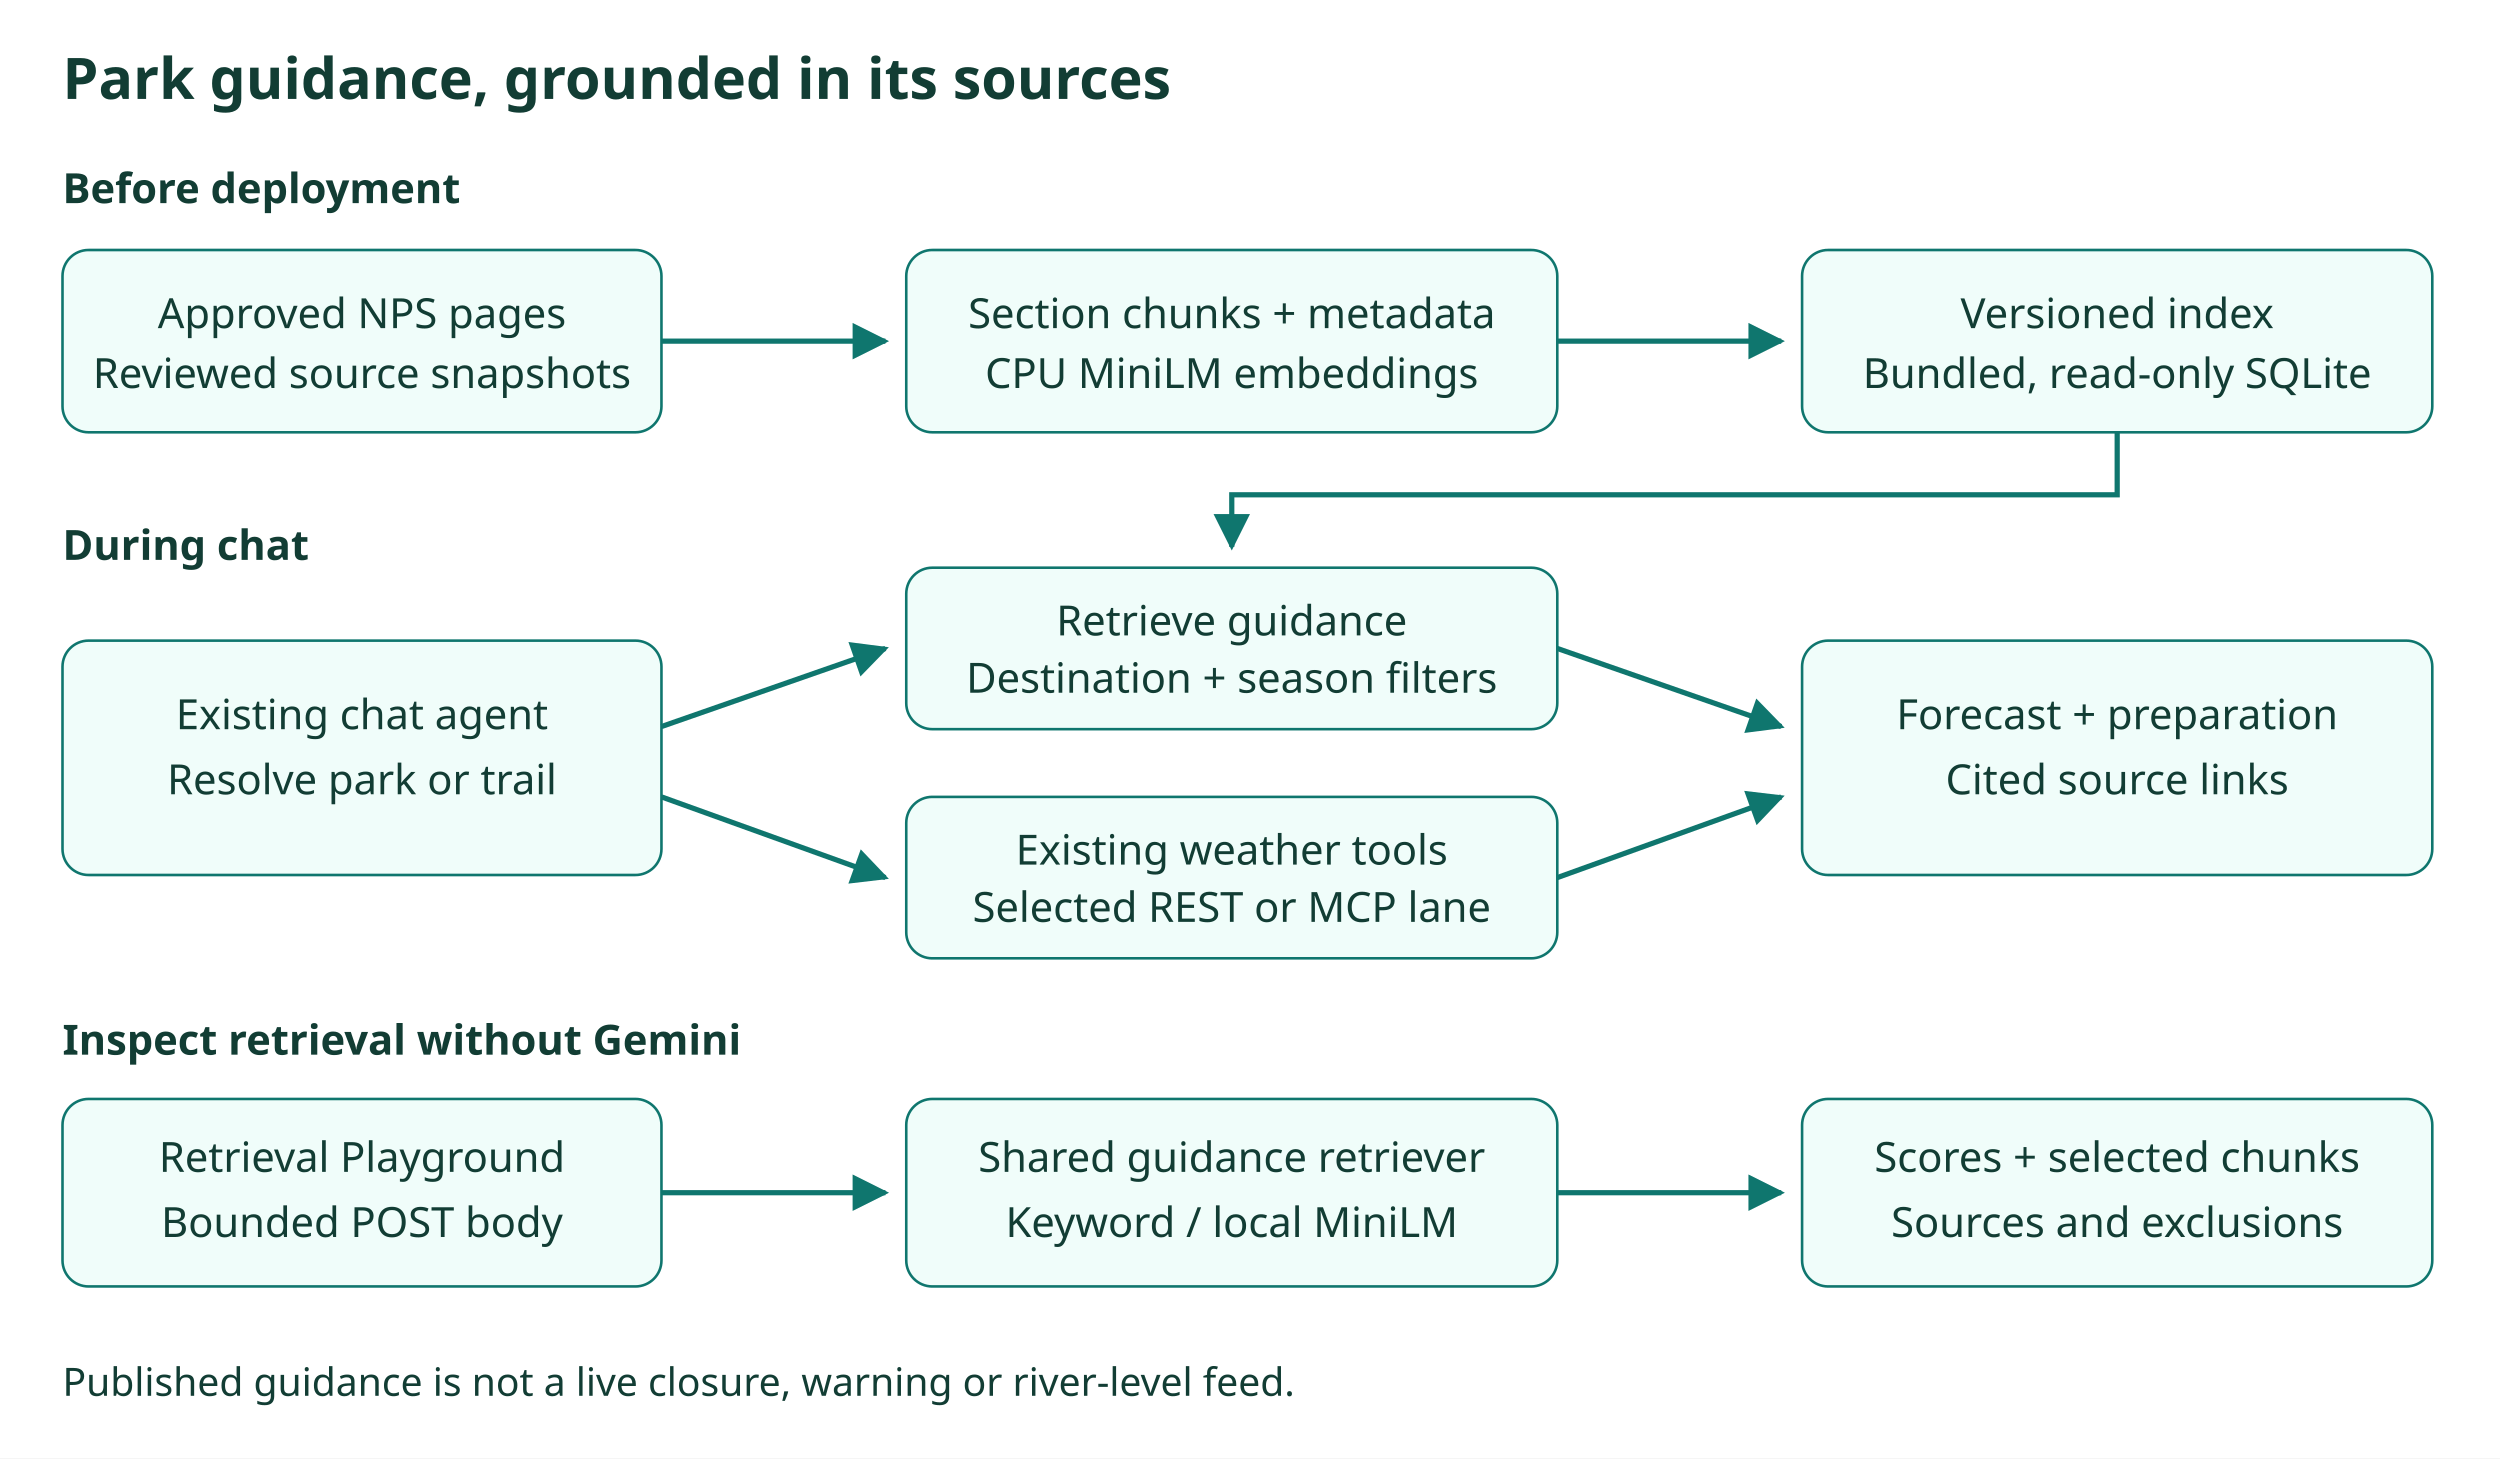
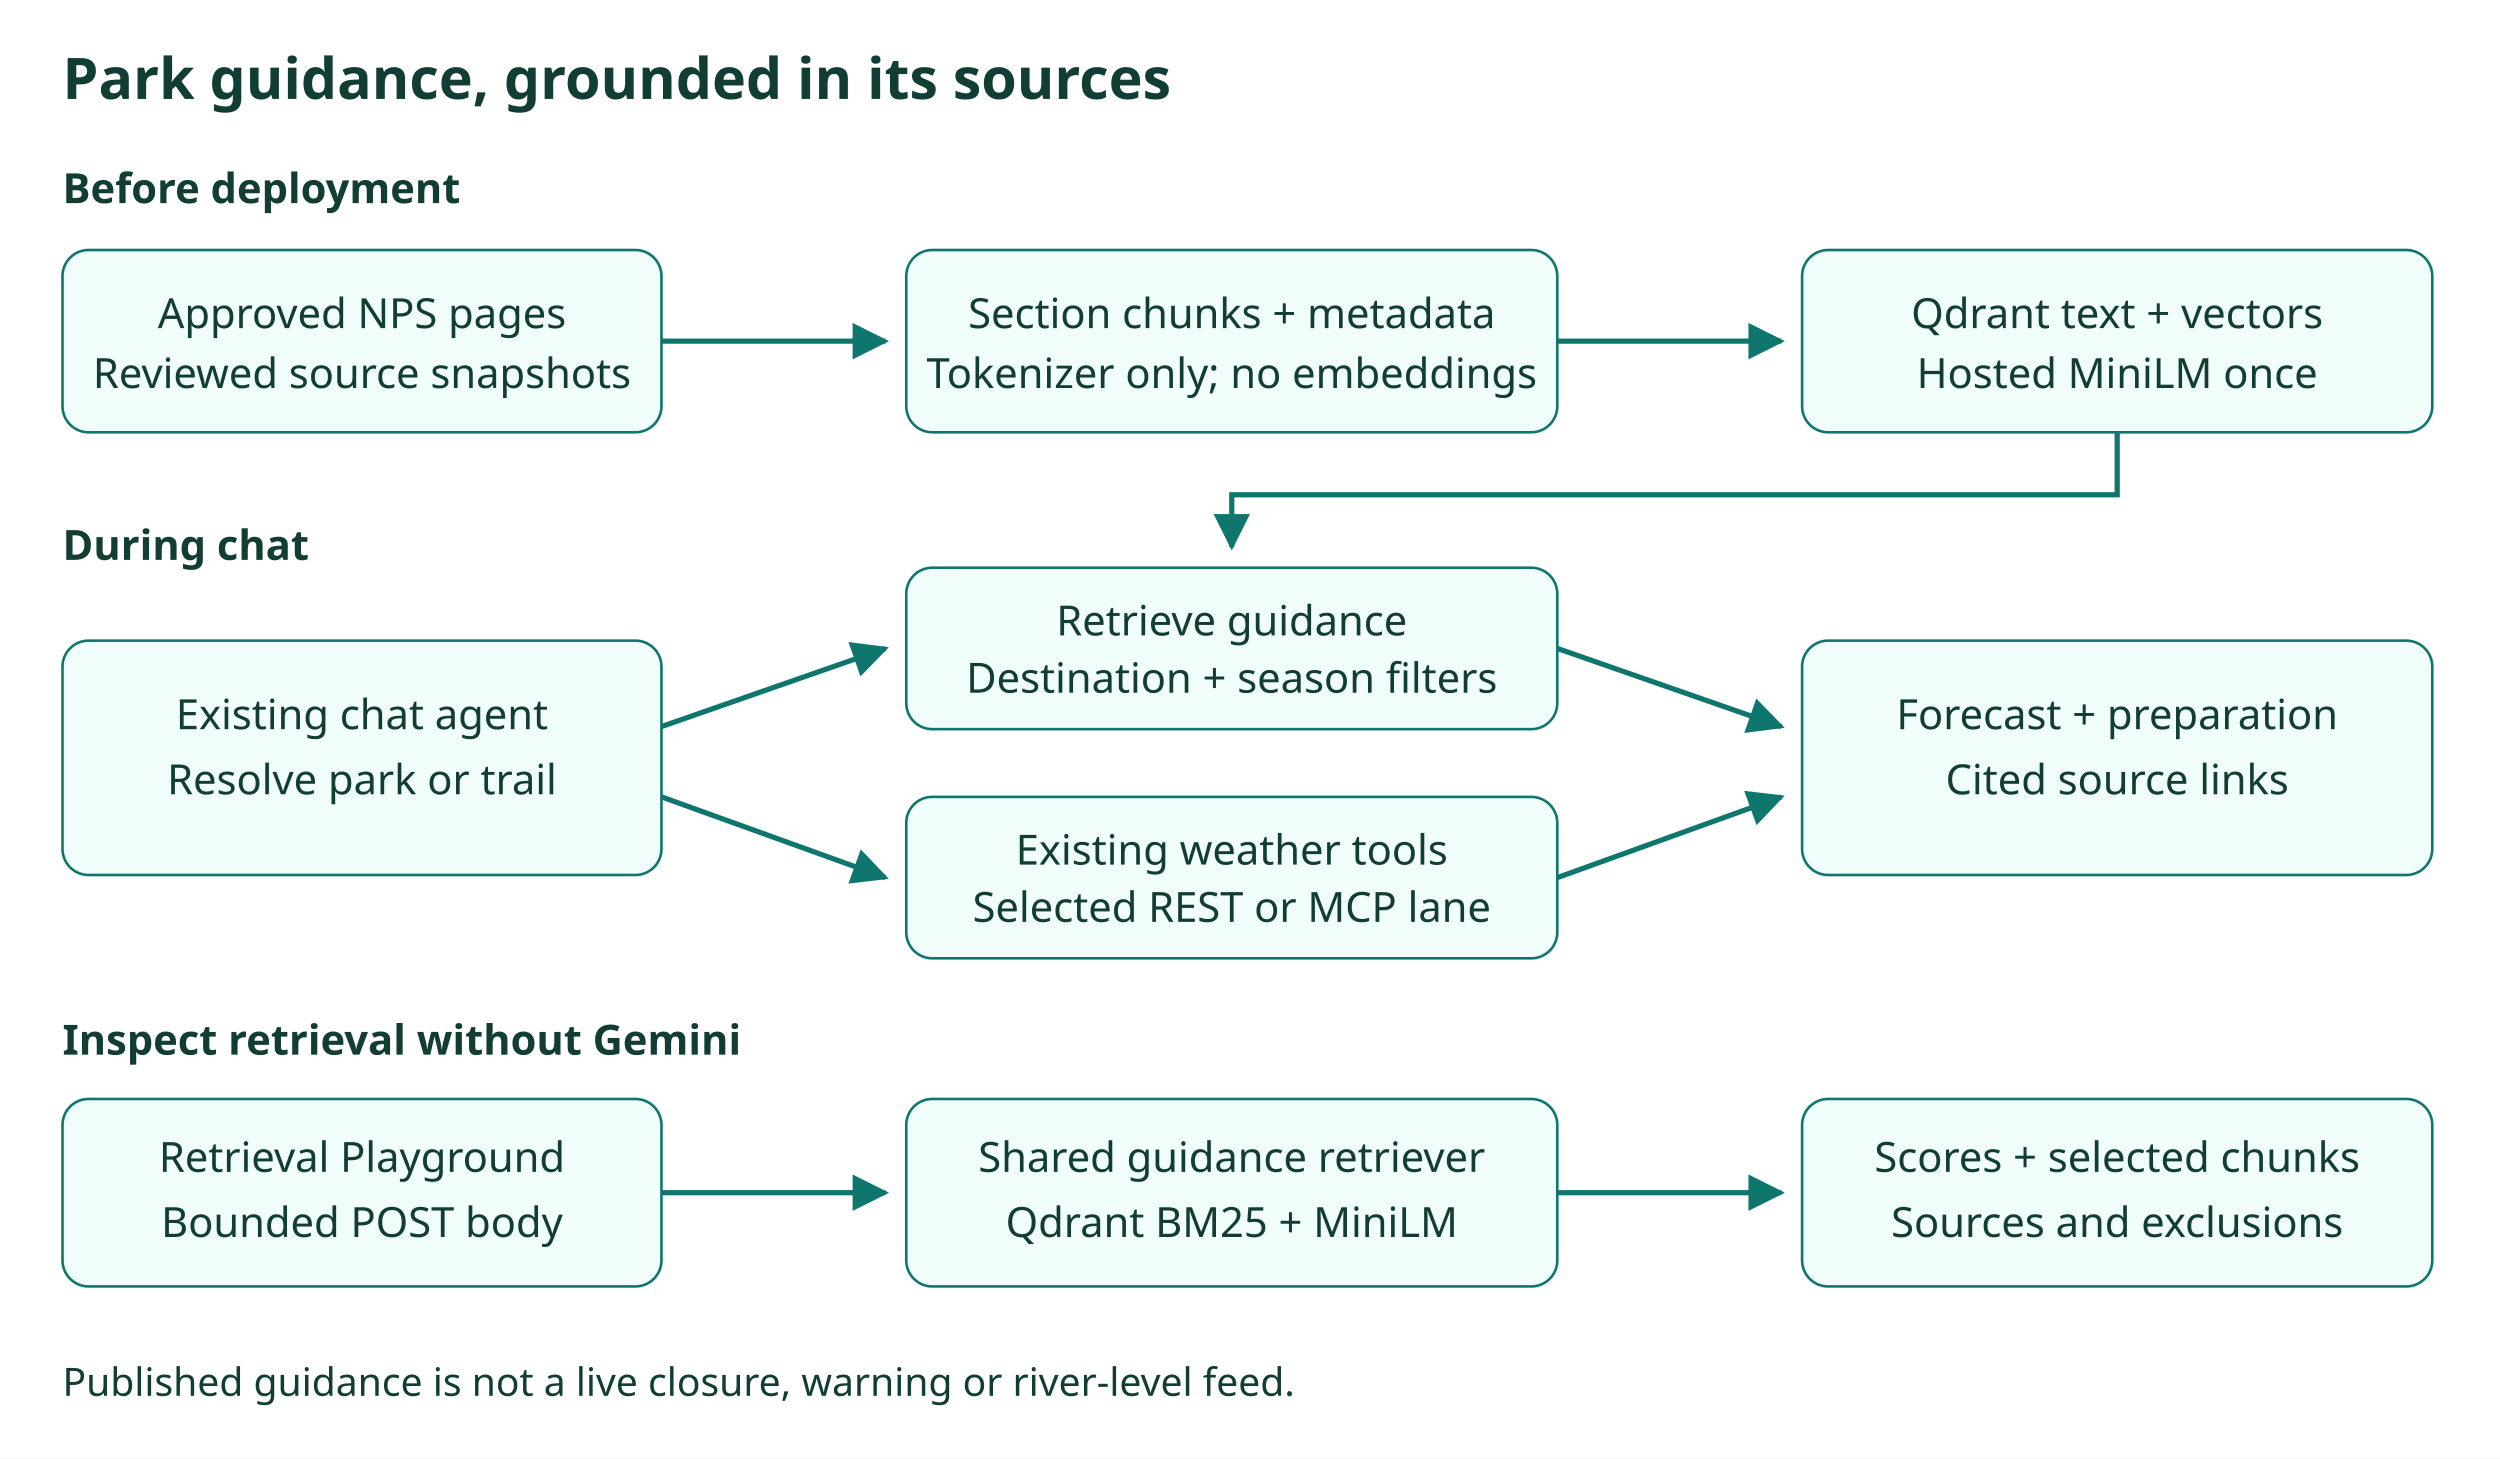
<svg xmlns="http://www.w3.org/2000/svg" viewBox="0 0 960 560" width="960" height="560" role="img" aria-labelledby="title desc">
  <defs>
    <marker id="arrow" viewBox="0 0 10 10" refX="9" refY="5" markerWidth="7" markerHeight="7" orient="auto">
      <path d="M0 0L10 5L0 10z" fill="#0f766e" />
    </marker>
  </defs>
  <rect width="960" height="560" fill="#fff" />
  <g font-family="system-ui, sans-serif" fill="#123d34">
    <text x="24" y="38" font-size="22" font-weight="700">Park guidance, grounded in its sources</text>
    <text x="24" y="78" font-size="16" font-weight="700">Before deployment</text>
    <g fill="#f0fdfa" stroke="#0f766e">
      <rect x="24" y="96" width="230" height="70" rx="10" />
      <rect x="348" y="96" width="250" height="70" rx="10" />
      <rect x="692" y="96" width="242" height="70" rx="10" />
      <rect x="24" y="246" width="230" height="90" rx="10" />
      <rect x="348" y="218" width="250" height="62" rx="10" />
      <rect x="348" y="306" width="250" height="62" rx="10" />
      <rect x="692" y="246" width="242" height="90" rx="10" />
      <rect x="24" y="422" width="230" height="72" rx="10" />
      <rect x="348" y="422" width="250" height="72" rx="10" />
      <rect x="692" y="422" width="242" height="72" rx="10" />
    </g>
    <g font-size="16" text-anchor="middle">
      <text x="139" y="126">Approved NPS pages</text>
      <text x="139" y="149">Reviewed source snapshots</text>
      <text x="473" y="126">Section chunks + metadata</text>
-       <text x="473" y="149">CPU MiniLM embeddings</text>
-       <text x="813" y="126">Versioned index</text>
-       <text x="813" y="149">Bundled, read-only SQLite</text>
+       <text x="473" y="149">Tokenizer only; no embeddings</text>
+       <text x="813" y="126">Qdrant text + vectors</text>
+       <text x="813" y="149">Hosted MiniLM once</text>
      <text x="139" y="280">Existing chat agent</text>
      <text x="139" y="305">Resolve park or trail</text>
      <text x="473" y="244">Retrieve guidance</text>
      <text x="473" y="266">Destination + season filters</text>
      <text x="473" y="332">Existing weather tools</text>
      <text x="473" y="354">Selected REST or MCP lane</text>
      <text x="813" y="280">Forecast + preparation</text>
      <text x="813" y="305">Cited source links</text>
      <text x="139" y="450">Retrieval Playground</text>
      <text x="139" y="475">Bounded POST body</text>
      <text x="473" y="450">Shared guidance retriever</text>
-       <text x="473" y="475">Keyword / local MiniLM</text>
+       <text x="473" y="475">Qdrant BM25 + MiniLM</text>
      <text x="813" y="450">Scores + selected chunks</text>
      <text x="813" y="475">Sources and exclusions</text>
    </g>
    <text x="24" y="215" font-size="16" font-weight="700">During chat</text>
    <text x="24" y="405" font-size="16" font-weight="700">Inspect retrieval without Gemini</text>
    <text x="24" y="536" font-size="15">Published guidance is not a live closure, warning or river-level feed.</text>
  </g>
  <g fill="none" stroke="#0f766e" stroke-width="2" marker-end="url(#arrow)">
    <path d="M254 131H340" />
    <path d="M598 131H684" />
    <path d="M254 279L340 249" />
    <path d="M254 306L340 337" />
    <path d="M598 249L684 279" />
    <path d="M598 337L684 306" />
    <path d="M813 166V190H473V210" />
    <path d="M254 458H340" />
    <path d="M598 458H684" />
  </g>
</svg>
